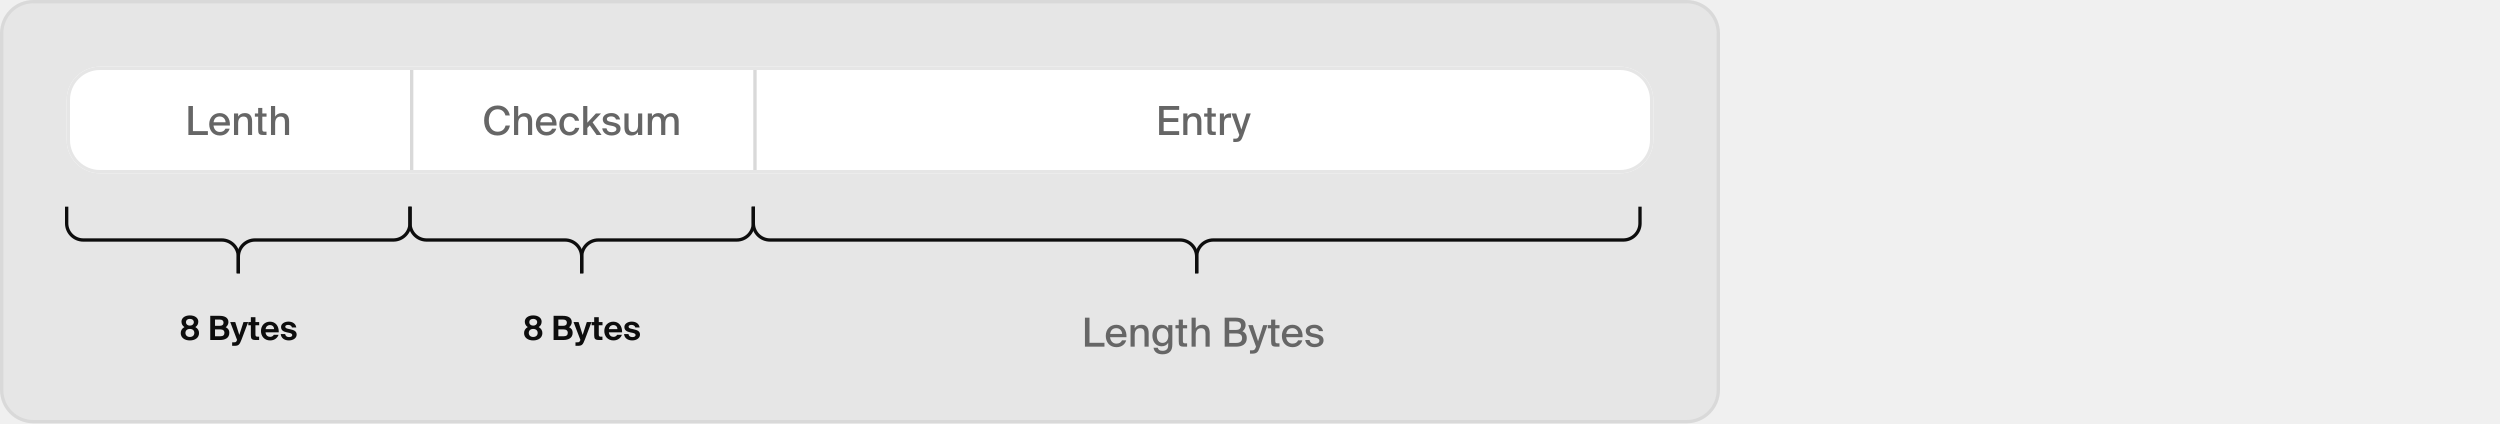
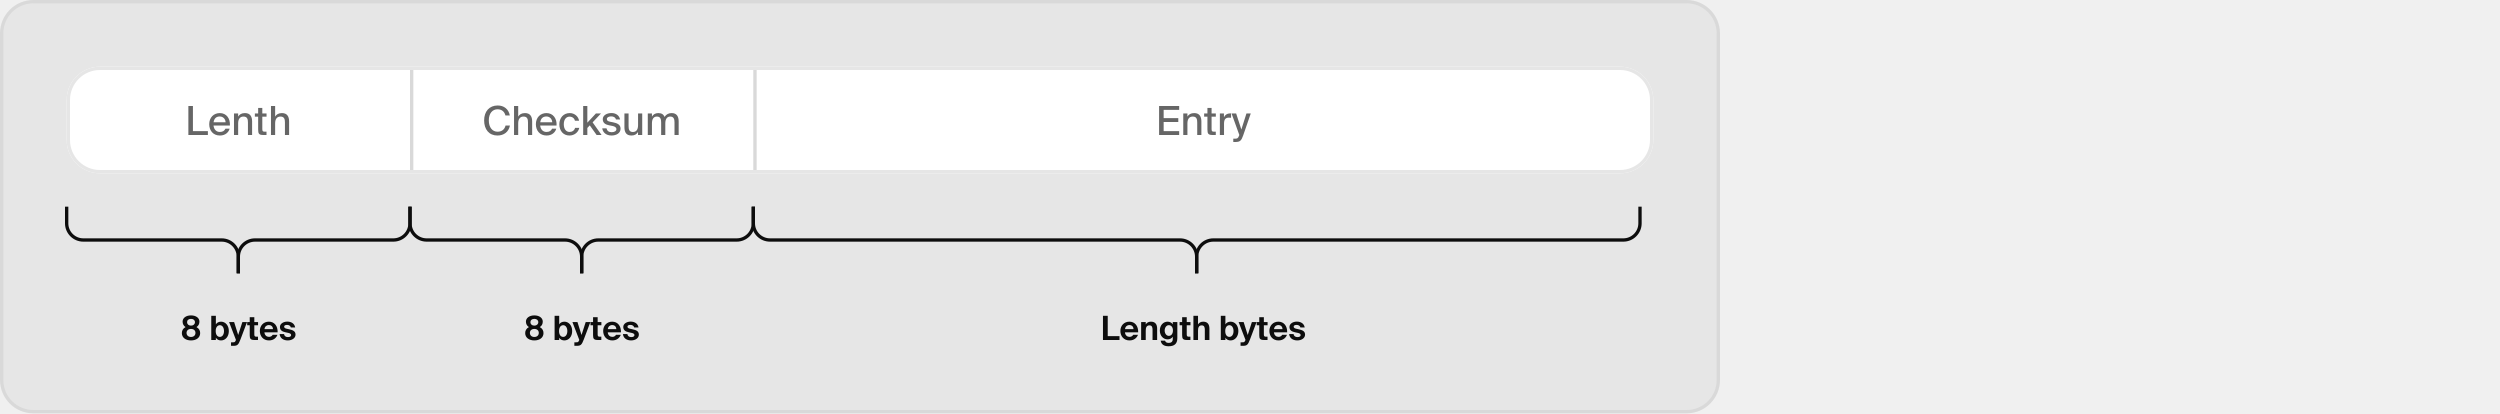
- <svg xmlns="http://www.w3.org/2000/svg" width="750" height="127" viewBox="0 0 750 127" fill="none">
-   <path d="M10 0.5H506C511.247 0.5 515.5 4.753 515.5 10V117C515.5 122.247 511.247 126.5 506 126.5H10C4.753 126.5 0.5 122.247 0.5 117V10C0.5 4.753 4.753 0.5 10 0.5Z" fill="#FAFAFA" />
-   <path d="M10 0.5H506C511.247 0.5 515.5 4.753 515.5 10V117C515.5 122.247 511.247 126.5 506 126.5H10C4.753 126.5 0.5 122.247 0.5 117V10C0.5 4.753 4.753 0.5 10 0.5Z" fill="#E6E6E6" />
-   <path d="M10 0.5H506C511.247 0.5 515.5 4.753 515.5 10V117C515.5 122.247 511.247 126.5 506 126.5H10C4.753 126.5 0.5 122.247 0.5 117V10C0.5 4.753 4.753 0.5 10 0.5Z" stroke="#D9D9D9" />
-   <g clip-path="url(#clip0_10207_6245)">
+ <svg xmlns="http://www.w3.org/2000/svg" width="750" height="124" viewBox="0 0 750 124" fill="none">
+   <path d="M10 0.5H506C511.247 0.5 515.5 4.753 515.5 10V114C515.5 119.247 511.247 123.5 506 123.5H10C4.753 123.5 0.5 119.247 0.5 114V10C0.5 4.753 4.753 0.5 10 0.5Z" fill="#FAFAFA" />
+   <path d="M10 0.5H506C511.247 0.5 515.5 4.753 515.5 10V114C515.5 119.247 511.247 123.5 506 123.5H10C4.753 123.5 0.5 119.247 0.5 114V10C0.5 4.753 4.753 0.5 10 0.5Z" fill="#E6E6E6" />
+   <path d="M10 0.5H506C511.247 0.5 515.5 4.753 515.5 10V114C515.5 119.247 511.247 123.5 506 123.5H10C4.753 123.5 0.5 119.247 0.5 114V10C0.5 4.753 4.753 0.5 10 0.5Z" stroke="#D9D9D9" />
+   <g clip-path="url(#clip0_10215_21491)">
    <rect width="103" height="32" transform="translate(20 20)" fill="white" />
    <path d="M57.879 31.8V39.336H62.367V40.5H56.511V31.8H57.879ZM65.935 39.588C66.847 39.588 67.351 39.216 67.627 38.604H68.887C68.599 39.672 67.615 40.656 65.983 40.656C63.907 40.656 62.767 39.132 62.767 37.26C62.767 35.256 64.111 33.924 65.947 33.924C67.939 33.924 69.103 35.556 68.971 37.656H64.051C64.183 38.856 64.915 39.588 65.935 39.588ZM65.935 34.944C64.963 34.944 64.255 35.436 64.075 36.672H67.675C67.639 35.724 66.955 34.944 65.935 34.944ZM71.444 34.044V34.98C71.816 34.344 72.463 33.924 73.472 33.924C75.031 33.924 75.632 34.932 75.632 36.432V40.5H74.383V36.768C74.383 35.844 74.24 34.968 73.052 34.968C71.96 34.968 71.444 35.736 71.444 37.032V40.5H70.195V34.044H71.444ZM77.444 34.044V32.388H78.692V34.044H79.964V34.992H78.692V38.676C78.692 39.336 78.8 39.504 79.424 39.504H79.952V40.5H79.04C77.732 40.5 77.444 40.176 77.444 38.844V34.992H76.46V34.044H77.444ZM82.541 31.8V34.98C82.913 34.344 83.561 33.924 84.569 33.924C86.129 33.924 86.729 34.932 86.729 36.432V40.5H85.481V36.768C85.481 35.844 85.337 34.968 84.149 34.968C83.057 34.968 82.541 35.736 82.541 37.032V40.5H81.293V31.8H82.541Z" fill="#666666" />
-     <mask id="path-5-inside-1_10207_6245" fill="white">
+     <mask id="path-5-inside-1_10215_21491" fill="white">
      <path d="M123 20H226V52H123V20Z" />
    </mask>
    <path d="M123 20H226V52H123V20Z" fill="white" />
-     <path d="M123 52H124V20H123H122V52H123Z" fill="#D9D9D9" mask="url(#path-5-inside-1_10207_6245)" />
+     <path d="M123 52H124V20H123H122V52H123Z" fill="#D9D9D9" mask="url(#path-5-inside-1_10215_21491)" />
    <path d="M151.66 37.668H152.98C152.596 39.588 151.168 40.656 149.224 40.656C146.704 40.656 145.24 38.808 145.24 36.132C145.24 33.408 146.812 31.644 149.308 31.644C151.168 31.644 152.596 32.724 152.944 34.632H151.624C151.348 33.492 150.532 32.784 149.248 32.784C147.772 32.784 146.644 33.96 146.644 36.132C146.644 38.28 147.76 39.516 149.26 39.516C150.556 39.516 151.384 38.82 151.66 37.668ZM155.459 31.8V34.98C155.831 34.344 156.479 33.924 157.487 33.924C159.047 33.924 159.647 34.932 159.647 36.432V40.5H158.399V36.768C158.399 35.844 158.255 34.968 157.067 34.968C155.975 34.968 155.459 35.736 155.459 37.032V40.5H154.211V31.8H155.459ZM163.931 39.588C164.843 39.588 165.347 39.216 165.623 38.604H166.883C166.595 39.672 165.611 40.656 163.979 40.656C161.903 40.656 160.763 39.132 160.763 37.26C160.763 35.256 162.107 33.924 163.943 33.924C165.935 33.924 167.099 35.556 166.967 37.656H162.047C162.179 38.856 162.911 39.588 163.931 39.588ZM163.931 34.944C162.959 34.944 162.251 35.436 162.071 36.672H165.671C165.635 35.724 164.951 34.944 163.931 34.944ZM170.926 33.924C172.402 33.924 173.53 34.968 173.722 36.228H172.474C172.342 35.496 171.682 34.992 170.866 34.992C169.966 34.992 169.138 35.7 169.138 37.272C169.138 38.868 169.966 39.588 170.866 39.588C171.67 39.588 172.342 39.12 172.522 38.352H173.782C173.518 39.708 172.27 40.656 170.842 40.656C168.97 40.656 167.806 39.24 167.806 37.284C167.806 35.376 169.018 33.924 170.926 33.924ZM174.953 31.8H176.201V36.804L178.769 34.044H180.293L177.785 36.708L180.473 40.5H178.985L176.933 37.608L176.201 38.388V40.5H174.953V31.8ZM186.025 35.844H184.789C184.609 35.172 184.057 34.92 183.325 34.92C182.713 34.92 182.053 35.172 182.053 35.7C182.053 36.18 182.365 36.372 182.953 36.504L183.877 36.684C185.089 36.936 186.169 37.332 186.169 38.604C186.169 39.912 184.945 40.656 183.457 40.656C181.813 40.656 180.829 39.708 180.673 38.496H181.945C182.125 39.228 182.581 39.66 183.493 39.66C184.309 39.66 184.921 39.324 184.921 38.748C184.921 38.16 184.357 37.908 183.685 37.776L182.713 37.584C181.741 37.392 180.829 36.972 180.829 35.748C180.829 34.608 182.041 33.912 183.445 33.912C184.753 33.912 185.773 34.596 186.025 35.844ZM191.406 40.5V39.588C191.034 40.248 190.41 40.656 189.438 40.656C187.914 40.656 187.326 39.72 187.326 38.148V34.044H188.574V37.812C188.574 38.736 188.73 39.6 189.858 39.6C190.914 39.6 191.418 38.832 191.418 37.548V34.044H192.666V40.5H191.406ZM195.584 37.032V40.5H194.336V34.044H195.584V34.98C195.956 34.344 196.568 33.924 197.492 33.924C198.5 33.924 199.076 34.344 199.364 35.064C199.904 34.248 200.648 33.924 201.5 33.924C203.012 33.924 203.6 34.932 203.6 36.432V40.5H202.352V36.768C202.352 35.844 202.196 34.968 201.08 34.968C200.084 34.968 199.592 35.736 199.592 37.032V40.5H198.344V36.768C198.344 35.844 198.188 34.968 197.072 34.968C196.064 34.968 195.584 35.736 195.584 37.032Z" fill="#666666" />
-     <mask id="path-8-inside-2_10207_6245" fill="white">
+     <mask id="path-8-inside-2_10215_21491" fill="white">
      <path d="M226 20H496V52H226V20Z" />
    </mask>
    <path d="M226 20H496V52H226V20Z" fill="white" />
-     <path d="M226 52H227V20H226H225V52H226Z" fill="#D9D9D9" mask="url(#path-8-inside-2_10207_6245)" />
+     <path d="M226 52H227V20H226H225V52H226Z" fill="#D9D9D9" mask="url(#path-8-inside-2_10215_21491)" />
    <path d="M347.728 40.5V31.8H353.752V32.964H349.096V35.448H353.488V36.6H349.096V39.336H353.752V40.5H347.728ZM356.227 34.044V34.98C356.599 34.344 357.247 33.924 358.255 33.924C359.815 33.924 360.415 34.932 360.415 36.432V40.5H359.167V36.768C359.167 35.844 359.023 34.968 357.835 34.968C356.743 34.968 356.227 35.736 356.227 37.032V40.5H354.979V34.044H356.227ZM362.227 34.044V32.388H363.475V34.044H364.747V34.992H363.475V38.676C363.475 39.336 363.583 39.504 364.207 39.504H364.735V40.5H363.823C362.515 40.5 362.227 40.176 362.227 38.844V34.992H361.243V34.044H362.227ZM369.319 34.032V35.328C369.091 35.304 368.875 35.292 368.671 35.292C367.711 35.292 367.207 35.76 367.207 37.116V40.5H365.959V34.044H367.183V35.184C367.519 34.452 368.155 34.032 368.971 34.02C369.079 34.02 369.211 34.02 369.319 34.032ZM370.583 42.6H369.983V41.604H370.475C371.147 41.604 371.435 41.544 371.747 40.632L371.795 40.488L369.467 34.044H370.847L372.407 38.856L373.931 34.044H375.227L372.947 40.644C372.407 42.168 372.047 42.6 370.583 42.6Z" fill="#666666" />
  </g>
  <rect x="20.5" y="20.5" width="475" height="31" rx="9.5" stroke="#E6E6E6" />
  <path d="M20 62V67C20 69.761 22.239 72 25 72H66.5C69.261 72 71.5 74.239 71.5 77V82" stroke="#0D0D0D" stroke-miterlimit="10" />
  <path d="M123 62V67C123 69.761 120.761 72 118 72H76.5C73.739 72 71.5 74.239 71.5 77V82" stroke="#0D0D0D" stroke-miterlimit="10" />
  <path d="M123 62V67C123 69.761 125.239 72 128 72H169.5C172.261 72 174.5 74.239 174.5 77V82" stroke="#0D0D0D" stroke-miterlimit="10" />
  <path d="M226 62V67C226 69.761 223.761 72 221 72H179.5C176.739 72 174.5 74.239 174.5 77V82" stroke="#0D0D0D" stroke-miterlimit="10" />
  <path d="M226 62V67C226 69.761 228.239 72 231 72H354C356.761 72 359 74.239 359 77V82" stroke="#0D0D0D" stroke-miterlimit="10" />
  <path d="M492 62V67C492 69.761 489.761 72 487 72H364C361.239 72 359 74.239 359 77V82" stroke="#0D0D0D" stroke-miterlimit="10" />
-   <g clip-path="url(#clip1_10207_6245)">
-     <path d="M56.961 94.62C58.501 94.62 59.491 95.41 59.491 96.48C59.491 97.13 59.241 97.73 58.611 98.12C59.421 98.59 59.711 99.22 59.711 99.93C59.711 101.34 58.501 102.13 56.961 102.13C55.441 102.13 54.221 101.34 54.221 99.93C54.221 99.22 54.521 98.57 55.331 98.12C54.731 97.77 54.441 97.13 54.441 96.49C54.441 95.41 55.441 94.62 56.961 94.62ZM56.961 98.68C56.151 98.68 55.631 99.15 55.631 99.87C55.631 100.59 56.151 101.09 56.961 101.09C57.791 101.09 58.301 100.59 58.301 99.87C58.301 99.15 57.791 98.68 56.961 98.68ZM58.151 96.65C58.151 96.05 57.681 95.66 56.961 95.66C56.241 95.66 55.781 96.05 55.781 96.65C55.781 97.25 56.241 97.69 56.961 97.69C57.681 97.69 58.151 97.25 58.151 96.65ZM63.073 102V94.75H65.893C67.163 94.75 68.533 95.15 68.533 96.64C68.533 97.32 68.083 97.93 67.713 98.17C68.273 98.44 68.793 98.86 68.793 99.86C68.793 101.42 67.503 102 66.013 102H63.073ZM64.503 98.82V100.88H66.083C66.923 100.88 67.333 100.53 67.333 99.86C67.333 99.18 66.913 98.82 66.023 98.82H64.503ZM64.503 95.87V97.74H65.983C66.663 97.74 67.063 97.42 67.063 96.78C67.063 96.21 66.653 95.87 65.983 95.87H64.503ZM70.224 103.75H69.644V102.69H70.163C70.624 102.69 70.823 102.7 71.064 102.13L71.124 101.98L69.064 96.62H70.573L71.793 100.5L73.043 96.62H74.444L72.474 101.84C71.834 103.51 71.564 103.75 70.224 103.75ZM75.254 96.62V95.16H76.634V96.62H77.754V97.57H76.634V100.35C76.634 100.9 76.824 101.01 77.314 101.01H77.734V102H76.724C75.484 102 75.254 101.62 75.254 100.55V97.57H74.494V96.62H75.254ZM83.629 99.69H79.659C79.739 100.61 80.359 101.06 81.019 101.06C81.449 101.06 81.869 100.91 82.149 100.44H83.569C83.279 101.24 82.499 102.13 81.029 102.13C79.299 102.13 78.289 100.84 78.289 99.29C78.289 97.69 79.399 96.5 80.989 96.5C82.649 96.5 83.679 97.79 83.629 99.69ZM80.979 97.51C80.459 97.51 79.789 97.83 79.679 98.74H82.229C82.199 97.83 81.559 97.51 80.979 97.51ZM88.886 98.24H87.596C87.486 97.79 87.086 97.47 86.446 97.47C85.936 97.47 85.576 97.66 85.576 97.99C85.576 98.28 85.786 98.5 86.296 98.61L87.016 98.77C88.086 99.01 88.996 99.28 88.996 100.39C88.996 101.47 87.886 102.13 86.666 102.13C85.346 102.13 84.346 101.45 84.216 100.22H85.546C85.626 100.74 85.986 101.13 86.706 101.13C87.306 101.13 87.676 100.91 87.676 100.52C87.676 100.12 87.266 99.97 86.796 99.86L85.996 99.69C84.986 99.48 84.316 99.06 84.316 98.08C84.316 97.12 85.356 96.48 86.516 96.48C87.636 96.48 88.696 97 88.886 98.24Z" fill="#0D0D0D" />
-     <path d="M159.961 94.62C161.501 94.62 162.491 95.41 162.491 96.48C162.491 97.13 162.241 97.73 161.611 98.12C162.421 98.59 162.711 99.22 162.711 99.93C162.711 101.34 161.501 102.13 159.961 102.13C158.441 102.13 157.221 101.34 157.221 99.93C157.221 99.22 157.521 98.57 158.331 98.12C157.731 97.77 157.441 97.13 157.441 96.49C157.441 95.41 158.441 94.62 159.961 94.62ZM159.961 98.68C159.151 98.68 158.631 99.15 158.631 99.87C158.631 100.59 159.151 101.09 159.961 101.09C160.791 101.09 161.301 100.59 161.301 99.87C161.301 99.15 160.791 98.68 159.961 98.68ZM161.151 96.65C161.151 96.05 160.681 95.66 159.961 95.66C159.241 95.66 158.781 96.05 158.781 96.65C158.781 97.25 159.241 97.69 159.961 97.69C160.681 97.69 161.151 97.25 161.151 96.65ZM166.073 102V94.75H168.893C170.163 94.75 171.533 95.15 171.533 96.64C171.533 97.32 171.083 97.93 170.713 98.17C171.273 98.44 171.793 98.86 171.793 99.86C171.793 101.42 170.503 102 169.013 102H166.073ZM167.503 98.82V100.88H169.083C169.923 100.88 170.333 100.53 170.333 99.86C170.333 99.18 169.913 98.82 169.023 98.82H167.503ZM167.503 95.87V97.74H168.983C169.663 97.74 170.063 97.42 170.063 96.78C170.063 96.21 169.653 95.87 168.983 95.87H167.503ZM173.223 103.75H172.643V102.69H173.163C173.623 102.69 173.823 102.7 174.063 102.13L174.123 101.98L172.063 96.62H173.573L174.793 100.5L176.043 96.62H177.443L175.473 101.84C174.833 103.51 174.563 103.75 173.223 103.75ZM178.254 96.62V95.16H179.634V96.62H180.754V97.57H179.634V100.35C179.634 100.9 179.824 101.01 180.314 101.01H180.734V102H179.724C178.484 102 178.254 101.62 178.254 100.55V97.57H177.494V96.62H178.254ZM186.629 99.69H182.659C182.739 100.61 183.359 101.06 184.019 101.06C184.449 101.06 184.869 100.91 185.149 100.44H186.569C186.279 101.24 185.499 102.13 184.029 102.13C182.299 102.13 181.289 100.84 181.289 99.29C181.289 97.69 182.399 96.5 183.989 96.5C185.649 96.5 186.679 97.79 186.629 99.69ZM183.979 97.51C183.459 97.51 182.789 97.83 182.679 98.74H185.229C185.199 97.83 184.559 97.51 183.979 97.51ZM191.886 98.24H190.596C190.486 97.79 190.086 97.47 189.446 97.47C188.936 97.47 188.576 97.66 188.576 97.99C188.576 98.28 188.786 98.5 189.296 98.61L190.016 98.77C191.086 99.01 191.996 99.28 191.996 100.39C191.996 101.47 190.886 102.13 189.666 102.13C188.346 102.13 187.346 101.45 187.216 100.22H188.546C188.626 100.74 188.986 101.13 189.706 101.13C190.306 101.13 190.676 100.91 190.676 100.52C190.676 100.12 190.266 99.97 189.796 99.86L188.996 99.69C187.986 99.48 187.316 99.06 187.316 98.08C187.316 97.12 188.356 96.48 189.516 96.48C190.636 96.48 191.696 97 191.886 98.24Z" fill="#0D0D0D" />
-     <path d="M326.848 95.3V102.836H331.336V104H325.48V95.3H326.848ZM334.904 103.088C335.816 103.088 336.32 102.716 336.596 102.104H337.856C337.568 103.172 336.584 104.156 334.952 104.156C332.876 104.156 331.736 102.632 331.736 100.76C331.736 98.756 333.08 97.424 334.916 97.424C336.908 97.424 338.072 99.056 337.94 101.156H333.02C333.152 102.356 333.884 103.088 334.904 103.088ZM334.904 98.444C333.932 98.444 333.224 98.936 333.044 100.172H336.644C336.608 99.224 335.924 98.444 334.904 98.444ZM340.412 97.544V98.48C340.784 97.844 341.432 97.424 342.44 97.424C344 97.424 344.6 98.432 344.6 99.932V104H343.352V100.268C343.352 99.344 343.208 98.468 342.02 98.468C340.928 98.468 340.412 99.236 340.412 100.532V104H339.164V97.544H340.412ZM350.456 98.492V97.544H351.704V103.244C351.704 104.432 351.452 105.068 351.008 105.512C350.516 106.028 349.748 106.292 348.752 106.292C347.3 106.292 346.256 105.668 346.052 104.312H347.336C347.468 104.9 347.828 105.248 348.776 105.248C349.364 105.248 349.796 105.092 350.072 104.78C350.324 104.504 350.456 104.18 350.456 103.508V102.824C350.06 103.496 349.424 103.892 348.464 103.892C346.964 103.892 345.716 102.716 345.716 100.652C345.716 98.6 346.964 97.424 348.464 97.424C349.424 97.424 350.06 97.82 350.456 98.492ZM350.504 100.652C350.504 99.116 349.712 98.456 348.752 98.456C347.708 98.456 347.048 99.26 347.048 100.652C347.048 102.056 347.708 102.872 348.752 102.872C349.712 102.872 350.504 102.188 350.504 100.652ZM353.619 97.544V95.888H354.867V97.544H356.139V98.492H354.867V102.176C354.867 102.836 354.975 103.004 355.599 103.004H356.127V104H355.215C353.907 104 353.619 103.676 353.619 102.344V98.492H352.635V97.544H353.619ZM358.717 95.3V98.48C359.089 97.844 359.737 97.424 360.745 97.424C362.305 97.424 362.905 98.432 362.905 99.932V104H361.657V100.268C361.657 99.344 361.513 98.468 360.325 98.468C359.233 98.468 358.717 99.236 358.717 100.532V104H357.469V95.3H358.717ZM367.398 104V95.3H370.602C372.198 95.3 373.686 95.72 373.686 97.484C373.686 98.3 373.29 99.044 372.726 99.368C373.506 99.716 374.034 100.316 374.034 101.432C374.034 103.28 372.63 104 370.854 104H367.398ZM368.766 100.04V102.872H370.89C372.054 102.872 372.63 102.356 372.63 101.432C372.63 100.472 372.066 100.04 370.818 100.04H368.766ZM368.766 96.428V98.984H370.77C371.718 98.984 372.306 98.6 372.306 97.652C372.306 96.824 371.682 96.428 370.77 96.428H368.766ZM375.593 106.1H374.993V105.104H375.485C376.157 105.104 376.445 105.044 376.757 104.132L376.805 103.988L374.477 97.544H375.857L377.417 102.356L378.941 97.544H380.237L377.957 104.144C377.417 105.668 377.057 106.1 375.593 106.1ZM381.334 97.544V95.888H382.582V97.544H383.854V98.492H382.582V102.176C382.582 102.836 382.69 103.004 383.314 103.004H383.842V104H382.93C381.622 104 381.334 103.676 381.334 102.344V98.492H380.35V97.544H381.334ZM387.732 103.088C388.644 103.088 389.148 102.716 389.424 102.104H390.684C390.396 103.172 389.412 104.156 387.78 104.156C385.704 104.156 384.564 102.632 384.564 100.76C384.564 98.756 385.908 97.424 387.744 97.424C389.736 97.424 390.9 99.056 390.768 101.156H385.848C385.98 102.356 386.712 103.088 387.732 103.088ZM387.732 98.444C386.76 98.444 386.052 98.936 385.872 100.172H389.472C389.436 99.224 388.752 98.444 387.732 98.444ZM396.924 99.344H395.688C395.508 98.672 394.956 98.42 394.224 98.42C393.612 98.42 392.952 98.672 392.952 99.2C392.952 99.68 393.264 99.872 393.852 100.004L394.776 100.184C395.988 100.436 397.068 100.832 397.068 102.104C397.068 103.412 395.844 104.156 394.356 104.156C392.712 104.156 391.728 103.208 391.572 101.996H392.844C393.024 102.728 393.48 103.16 394.392 103.16C395.208 103.16 395.82 102.824 395.82 102.248C395.82 101.66 395.256 101.408 394.584 101.276L393.612 101.084C392.64 100.892 391.728 100.472 391.728 99.248C391.728 98.108 392.94 97.412 394.344 97.412C395.652 97.412 396.672 98.096 396.924 99.344Z" fill="#666666" />
+   <g clip-path="url(#clip1_10215_21491)">
+     <path d="M57.298 94.62C58.838 94.62 59.828 95.41 59.828 96.48C59.828 97.13 59.578 97.73 58.948 98.12C59.758 98.59 60.048 99.22 60.048 99.93C60.048 101.34 58.838 102.13 57.298 102.13C55.778 102.13 54.558 101.34 54.558 99.93C54.558 99.22 54.858 98.57 55.668 98.12C55.068 97.77 54.778 97.13 54.778 96.49C54.778 95.41 55.778 94.62 57.298 94.62ZM57.298 98.68C56.488 98.68 55.968 99.15 55.968 99.87C55.968 100.59 56.488 101.09 57.298 101.09C58.128 101.09 58.638 100.59 58.638 99.87C58.638 99.15 58.128 98.68 57.298 98.68ZM58.488 96.65C58.488 96.05 58.018 95.66 57.298 95.66C56.578 95.66 56.118 96.05 56.118 96.65C56.118 97.25 56.578 97.69 57.298 97.69C58.018 97.69 58.488 97.25 58.488 96.65ZM65.97 101.07C66.69 101.07 67.2 100.37 67.2 99.32C67.2 98.27 66.69 97.56 65.97 97.56C65.21 97.56 64.71 98.23 64.71 99.31C64.71 100.42 65.21 101.07 65.97 101.07ZM64.76 102H63.38V94.75H64.76V97.31C65.05 96.8 65.63 96.5 66.31 96.5C67.61 96.5 68.65 97.62 68.65 99.31C68.65 101.03 67.59 102.13 66.31 102.13C65.75 102.13 65.11 101.92 64.76 101.32V102ZM69.887 103.75H69.307V102.69H69.827C70.287 102.69 70.487 102.7 70.727 102.13L70.787 101.98L68.727 96.62H70.237L71.457 100.5L72.707 96.62H74.107L72.137 101.84C71.497 103.51 71.227 103.75 69.887 103.75ZM74.917 96.62V95.16H76.297V96.62H77.417V97.57H76.297V100.35C76.297 100.9 76.487 101.01 76.977 101.01H77.397V102H76.387C75.147 102 74.917 101.62 74.917 100.55V97.57H74.157V96.62H74.917ZM83.292 99.69H79.322C79.402 100.61 80.022 101.06 80.682 101.06C81.112 101.06 81.532 100.91 81.812 100.44H83.232C82.942 101.24 82.162 102.13 80.692 102.13C78.962 102.13 77.952 100.84 77.952 99.29C77.952 97.69 79.062 96.5 80.652 96.5C82.312 96.5 83.342 97.79 83.292 99.69ZM80.642 97.51C80.122 97.51 79.452 97.83 79.342 98.74H81.892C81.862 97.83 81.222 97.51 80.642 97.51ZM88.549 98.24H87.259C87.149 97.79 86.749 97.47 86.109 97.47C85.599 97.47 85.239 97.66 85.239 97.99C85.239 98.28 85.449 98.5 85.959 98.61L86.679 98.77C87.749 99.01 88.659 99.28 88.659 100.39C88.659 101.47 87.549 102.13 86.329 102.13C85.009 102.13 84.009 101.45 83.879 100.22H85.209C85.289 100.74 85.649 101.13 86.369 101.13C86.969 101.13 87.339 100.91 87.339 100.52C87.339 100.12 86.929 99.97 86.459 99.86L85.659 99.69C84.649 99.48 83.979 99.06 83.979 98.08C83.979 97.12 85.019 96.48 86.179 96.48C87.299 96.48 88.359 97 88.549 98.24Z" fill="#0D0D0D" />
+     <path d="M160.298 94.62C161.838 94.62 162.828 95.41 162.828 96.48C162.828 97.13 162.578 97.73 161.948 98.12C162.758 98.59 163.048 99.22 163.048 99.93C163.048 101.34 161.838 102.13 160.298 102.13C158.778 102.13 157.558 101.34 157.558 99.93C157.558 99.22 157.858 98.57 158.668 98.12C158.068 97.77 157.778 97.13 157.778 96.49C157.778 95.41 158.778 94.62 160.298 94.62ZM160.298 98.68C159.488 98.68 158.968 99.15 158.968 99.87C158.968 100.59 159.488 101.09 160.298 101.09C161.128 101.09 161.638 100.59 161.638 99.87C161.638 99.15 161.128 98.68 160.298 98.68ZM161.488 96.65C161.488 96.05 161.018 95.66 160.298 95.66C159.578 95.66 159.118 96.05 159.118 96.65C159.118 97.25 159.578 97.69 160.298 97.69C161.018 97.69 161.488 97.25 161.488 96.65ZM168.97 101.07C169.69 101.07 170.2 100.37 170.2 99.32C170.2 98.27 169.69 97.56 168.97 97.56C168.21 97.56 167.71 98.23 167.71 99.31C167.71 100.42 168.21 101.07 168.97 101.07ZM167.76 102H166.38V94.75H167.76V97.31C168.05 96.8 168.63 96.5 169.31 96.5C170.61 96.5 171.65 97.62 171.65 99.31C171.65 101.03 170.59 102.13 169.31 102.13C168.75 102.13 168.11 101.92 167.76 101.32V102ZM172.887 103.75H172.307V102.69H172.827C173.287 102.69 173.487 102.7 173.727 102.13L173.787 101.98L171.727 96.62H173.237L174.457 100.5L175.707 96.62H177.107L175.137 101.84C174.497 103.51 174.227 103.75 172.887 103.75ZM177.917 96.62V95.16H179.297V96.62H180.417V97.57H179.297V100.35C179.297 100.9 179.487 101.01 179.977 101.01H180.397V102H179.387C178.147 102 177.917 101.62 177.917 100.55V97.57H177.157V96.62H177.917ZM186.292 99.69H182.322C182.402 100.61 183.022 101.06 183.682 101.06C184.112 101.06 184.532 100.91 184.812 100.44H186.232C185.942 101.24 185.162 102.13 183.692 102.13C181.962 102.13 180.952 100.84 180.952 99.29C180.952 97.69 182.062 96.5 183.652 96.5C185.312 96.5 186.342 97.79 186.292 99.69ZM183.642 97.51C183.122 97.51 182.452 97.83 182.342 98.74H184.892C184.862 97.83 184.222 97.51 183.642 97.51ZM191.549 98.24H190.259C190.149 97.79 189.749 97.47 189.109 97.47C188.599 97.47 188.239 97.66 188.239 97.99C188.239 98.28 188.449 98.5 188.959 98.61L189.679 98.77C190.749 99.01 191.659 99.28 191.659 100.39C191.659 101.47 190.549 102.13 189.329 102.13C188.009 102.13 187.009 101.45 186.879 100.22H188.209C188.289 100.74 188.649 101.13 189.369 101.13C189.969 101.13 190.339 100.91 190.339 100.52C190.339 100.12 189.929 99.97 189.459 99.86L188.659 99.69C187.649 99.48 186.979 99.06 186.979 98.08C186.979 97.12 188.019 96.48 189.179 96.48C190.299 96.48 191.359 97 191.549 98.24Z" fill="#0D0D0D" />
+     <path d="M332.318 94.75V100.84H335.848V102H330.888V94.75H332.318ZM341.454 99.69H337.484C337.564 100.61 338.184 101.06 338.844 101.06C339.274 101.06 339.694 100.91 339.974 100.44H341.394C341.104 101.24 340.324 102.13 338.854 102.13C337.124 102.13 336.114 100.84 336.114 99.29C336.114 97.69 337.224 96.5 338.814 96.5C340.474 96.5 341.504 97.79 341.454 99.69ZM338.804 97.51C338.284 97.51 337.614 97.83 337.504 98.74H340.054C340.024 97.83 339.384 97.51 338.804 97.51ZM343.723 96.62V97.33C344.033 96.78 344.613 96.5 345.283 96.5C346.573 96.5 347.143 97.28 347.143 98.61V102H345.763V98.91C345.763 98.22 345.613 97.61 344.833 97.61C343.923 97.61 343.723 98.35 343.723 99.2V102H342.343V96.62H343.723ZM350.64 100.76C351.41 100.76 351.88 100.11 351.88 99.15C351.88 98.2 351.41 97.55 350.64 97.55C349.93 97.55 349.4 98.26 349.4 99.16C349.4 100.05 349.93 100.76 350.64 100.76ZM351.83 96.62H353.2V101.46C353.2 103.22 352.21 103.88 350.56 103.88C349.41 103.88 348.4 103.46 348.21 102.21H349.52C349.64 102.65 350.01 102.87 350.63 102.87C351.35 102.87 351.83 102.53 351.83 101.72V101C351.48 101.59 350.85 101.81 350.29 101.81C348.97 101.81 347.95 100.72 347.95 99.15C347.95 97.62 348.94 96.5 350.29 96.5C350.97 96.5 351.59 96.85 351.83 97.32V96.62ZM354.642 96.62V95.16H356.022V96.62H357.142V97.57H356.022V100.35C356.022 100.9 356.212 101.01 356.702 101.01H357.122V102H356.112C354.872 102 354.642 101.62 354.642 100.55V97.57H353.882V96.62H354.642ZM359.406 94.75V97.33C359.716 96.78 360.296 96.5 360.966 96.5C362.256 96.5 362.826 97.28 362.826 98.61V102H361.446V98.91C361.446 98.22 361.296 97.61 360.516 97.61C359.606 97.61 359.406 98.35 359.406 99.2V102H358.026V94.75H359.406ZM368.829 101.07C369.549 101.07 370.059 100.37 370.059 99.32C370.059 98.27 369.549 97.56 368.829 97.56C368.069 97.56 367.569 98.23 367.569 99.31C367.569 100.42 368.069 101.07 368.829 101.07ZM367.619 102H366.239V94.75H367.619V97.31C367.909 96.8 368.489 96.5 369.169 96.5C370.469 96.5 371.509 97.62 371.509 99.31C371.509 101.03 370.449 102.13 369.169 102.13C368.609 102.13 367.969 101.92 367.619 101.32V102ZM372.746 103.75H372.166V102.69H372.686C373.146 102.69 373.346 102.7 373.586 102.13L373.646 101.98L371.586 96.62H373.096L374.316 100.5L375.566 96.62H376.966L374.996 101.84C374.356 103.51 374.086 103.75 372.746 103.75ZM377.777 96.62V95.16H379.157V96.62H380.277V97.57H379.157V100.35C379.157 100.9 379.347 101.01 379.837 101.01H380.257V102H379.247C378.007 102 377.777 101.62 377.777 100.55V97.57H377.017V96.62H377.777ZM386.151 99.69H382.181C382.261 100.61 382.881 101.06 383.541 101.06C383.971 101.06 384.391 100.91 384.671 100.44H386.091C385.801 101.24 385.021 102.13 383.551 102.13C381.821 102.13 380.811 100.84 380.811 99.29C380.811 97.69 381.921 96.5 383.511 96.5C385.171 96.5 386.201 97.79 386.151 99.69ZM383.501 97.51C382.981 97.51 382.311 97.83 382.201 98.74H384.751C384.721 97.83 384.081 97.51 383.501 97.51ZM391.409 98.24H390.119C390.009 97.79 389.609 97.47 388.969 97.47C388.459 97.47 388.099 97.66 388.099 97.99C388.099 98.28 388.309 98.5 388.819 98.61L389.539 98.77C390.609 99.01 391.519 99.28 391.519 100.39C391.519 101.47 390.409 102.13 389.189 102.13C387.869 102.13 386.869 101.45 386.739 100.22H388.069C388.149 100.74 388.509 101.13 389.229 101.13C389.829 101.13 390.199 100.91 390.199 100.52C390.199 100.12 389.789 99.97 389.319 99.86L388.519 99.69C387.509 99.48 386.839 99.06 386.839 98.08C386.839 97.12 387.879 96.48 389.039 96.48C390.159 96.48 391.219 97 391.409 98.24Z" fill="#0D0D0D" />
  </g>
  <defs>
-     <clipPath id="clip0_10207_6245">
+     <clipPath id="clip0_10215_21491">
      <rect x="20" y="20" width="476" height="32" rx="10" fill="white" />
    </clipPath>
-     <clipPath id="clip1_10207_6245">
-       <rect x="20" y="92" width="476" height="15" rx="7.5" fill="white" />
+     <clipPath id="clip1_10215_21491">
+       <rect x="20" y="92" width="476" height="12" rx="6" fill="white" />
    </clipPath>
  </defs>
</svg>
